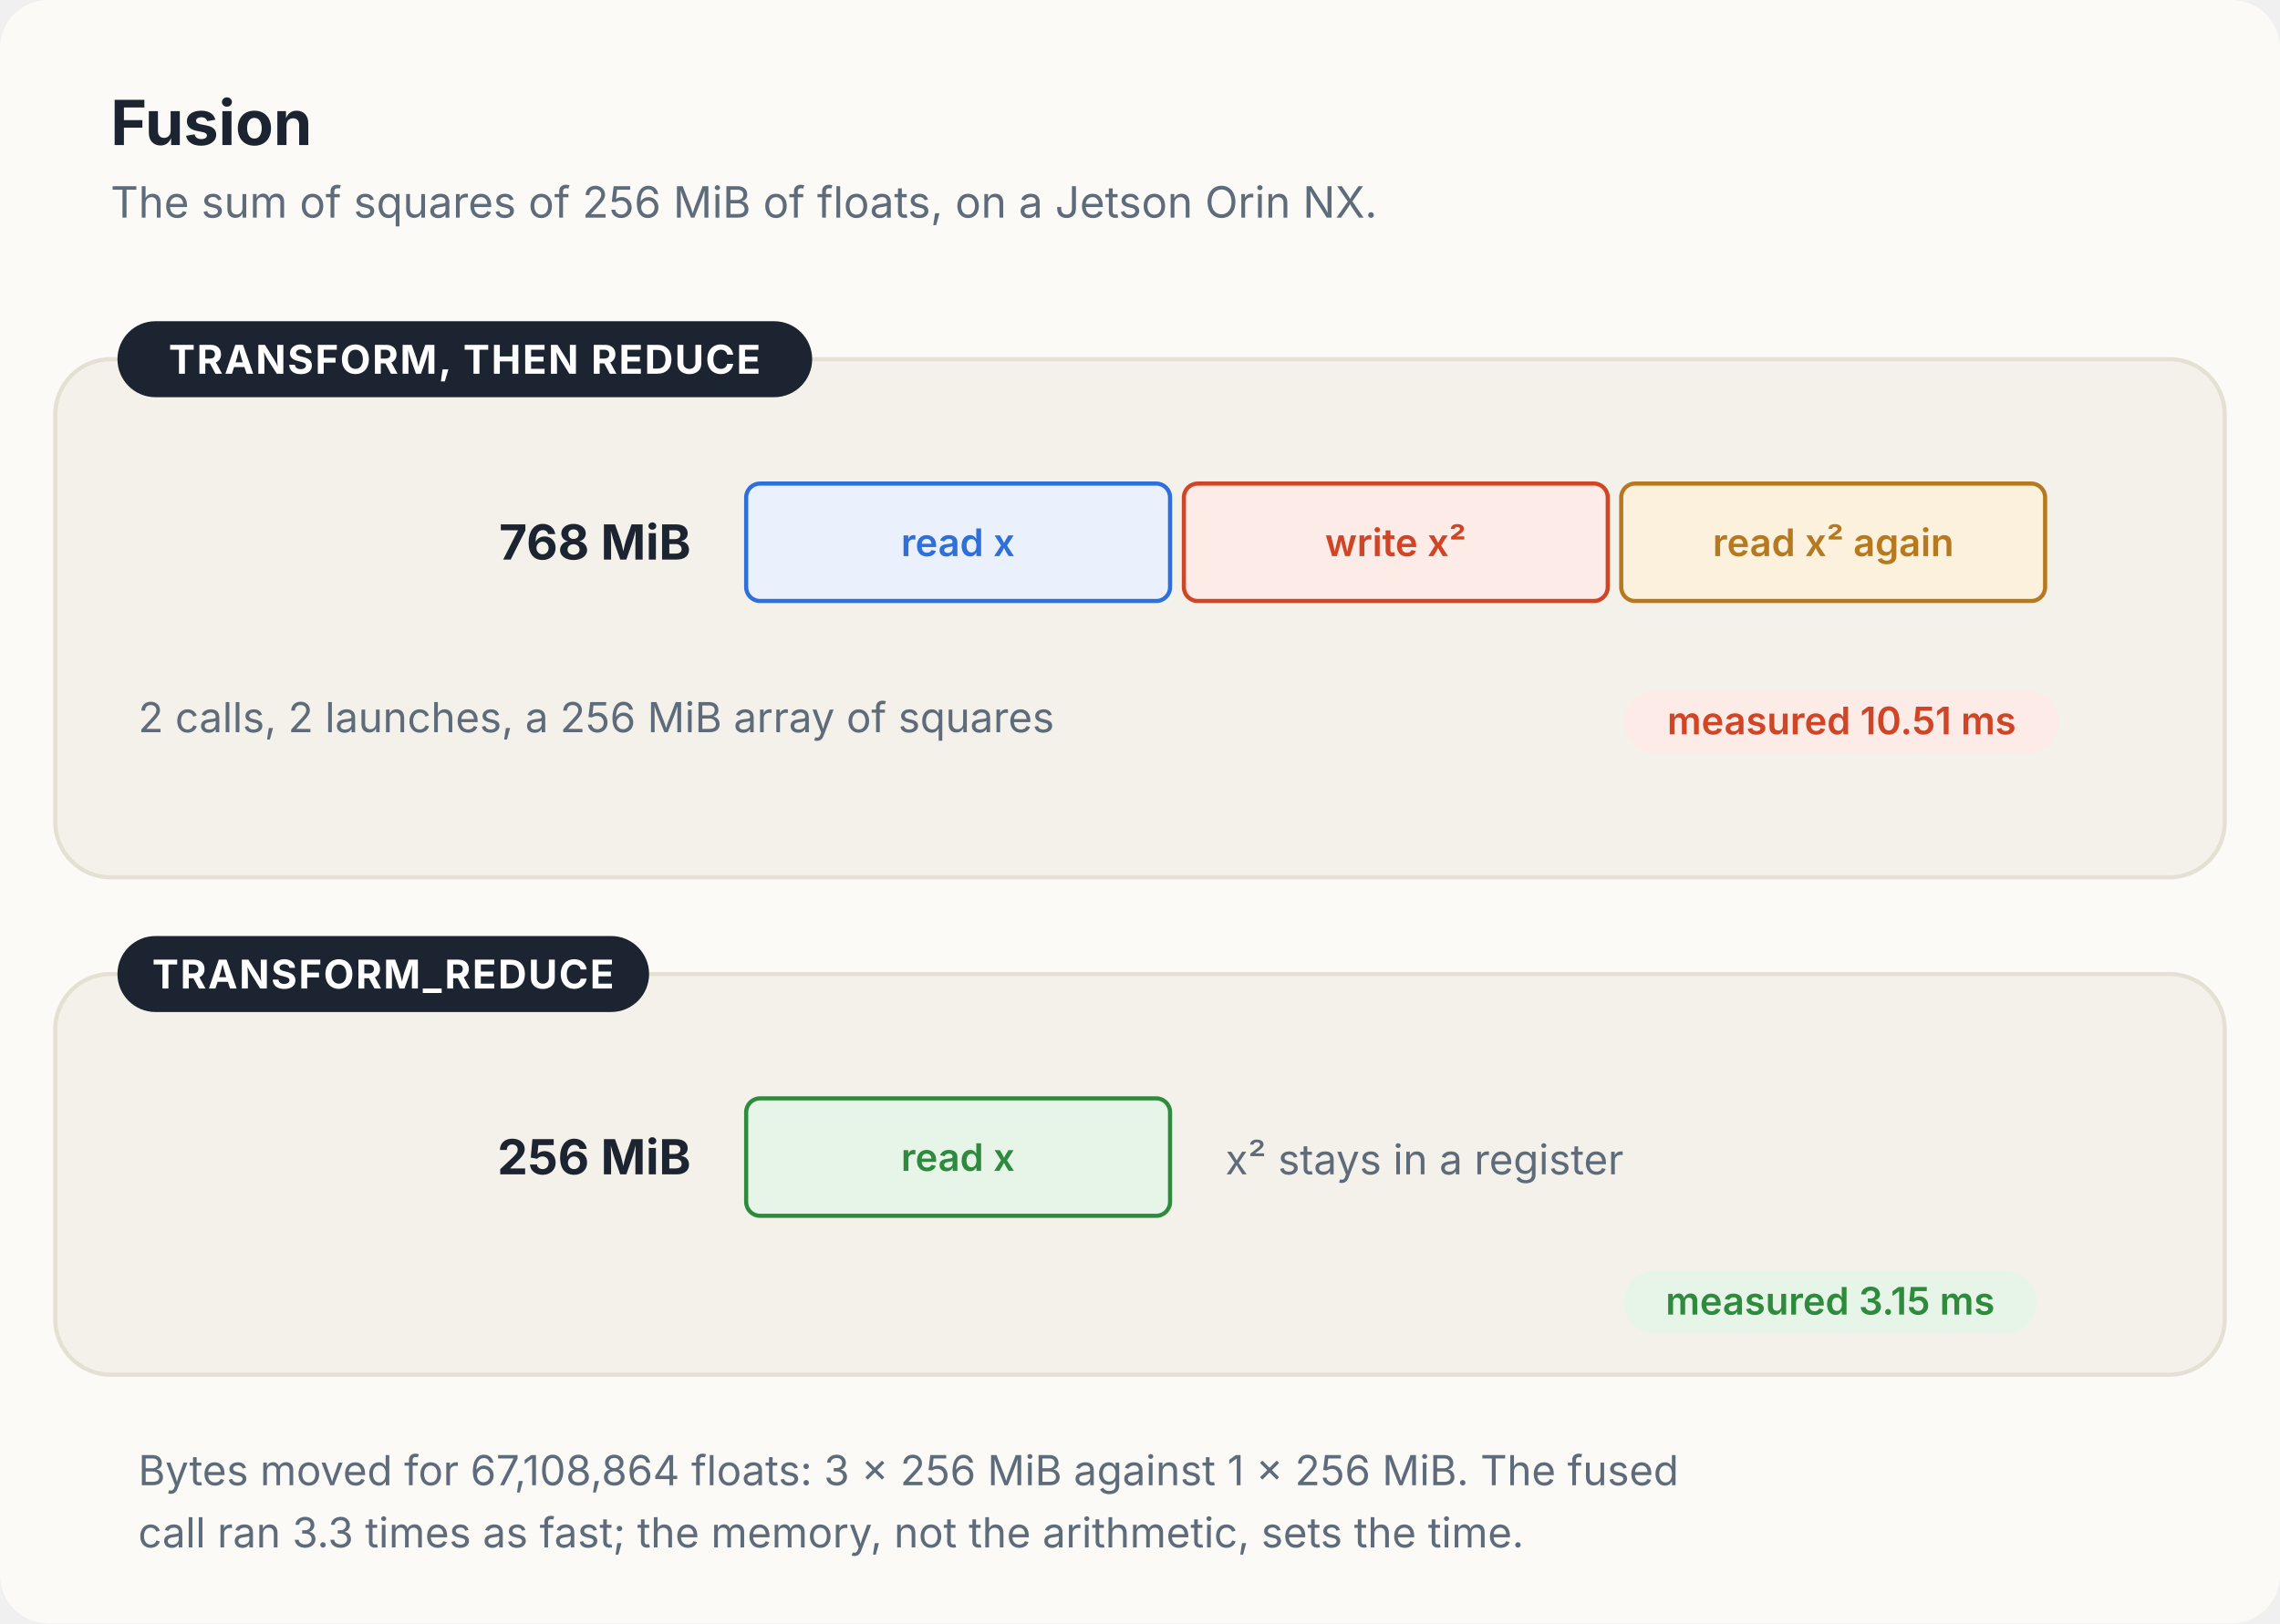
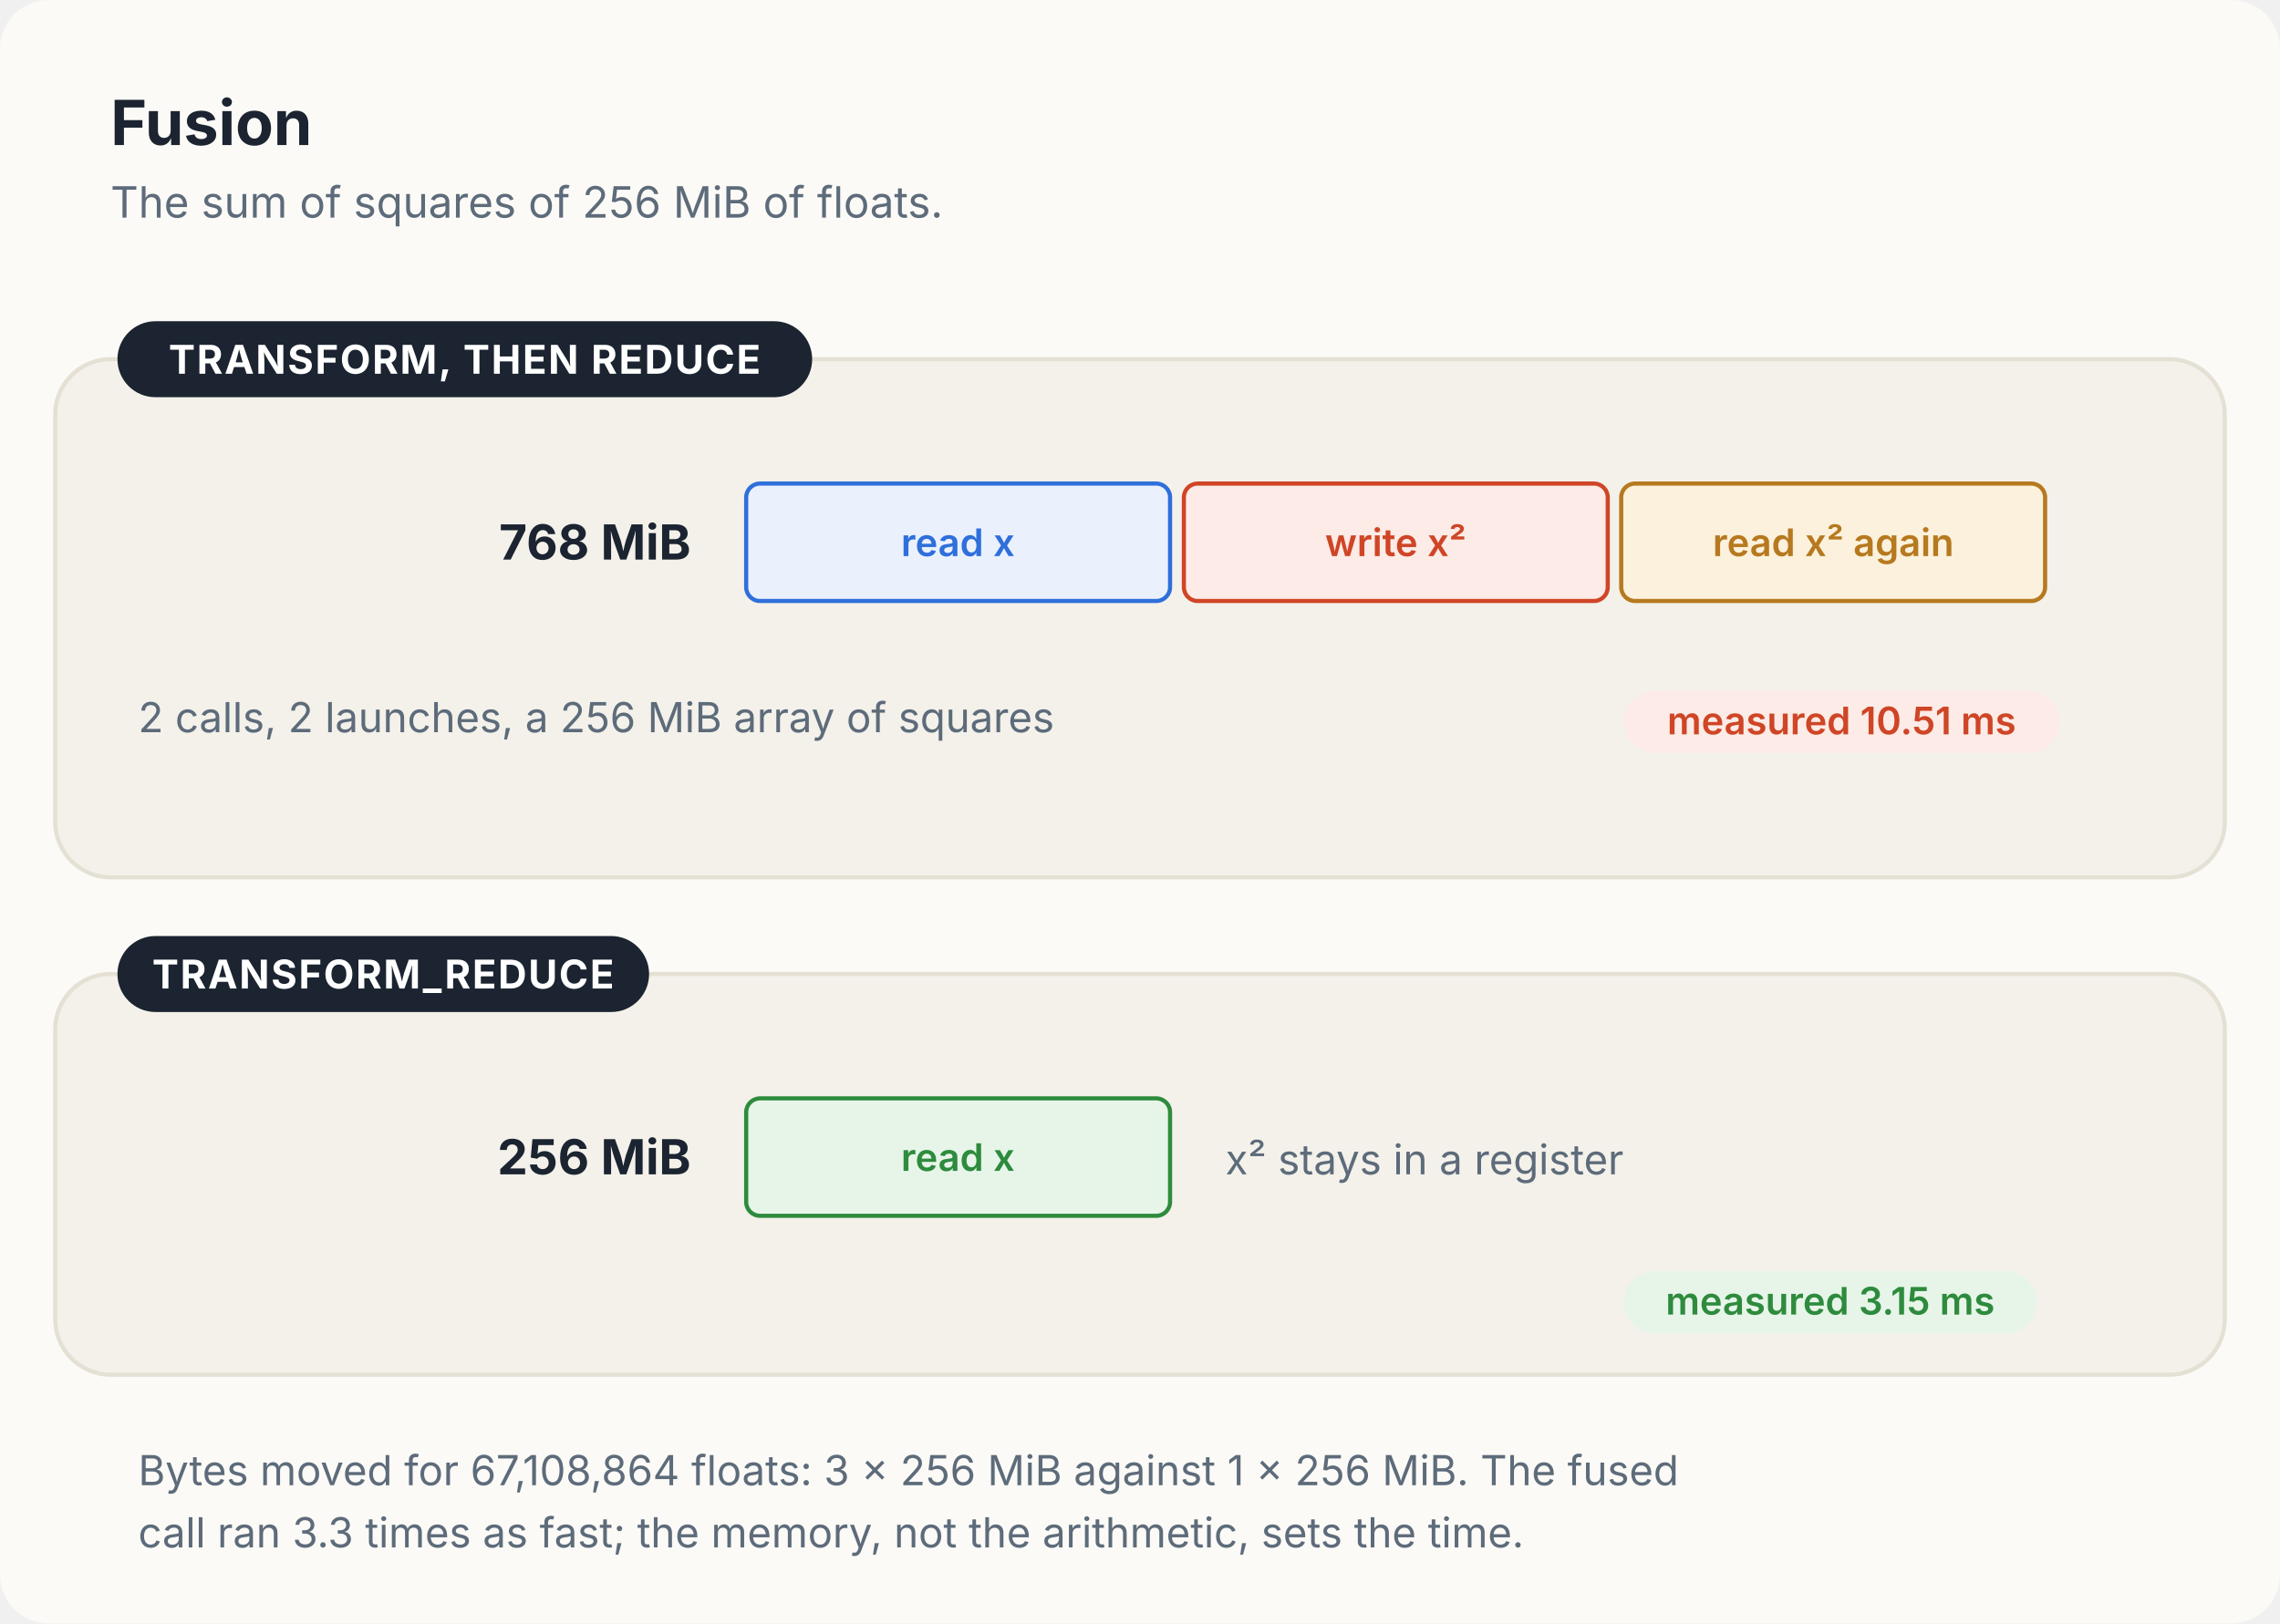
<svg xmlns="http://www.w3.org/2000/svg" viewBox="0 0 660 470" width="660" height="470" role="img" aria-label="2 rows of bars drawn to scale. Top, transform then reduce: read 256 MiB, write 256 MiB of squares, read the squares again, 768 MiB in all, measured 10.51 ms. Bottom, transform_reduce: read 256 MiB once, each square kept in a register, measured 3.15 ms. A note says 3 times the bytes, 3.3 times the time.">
  <style>
    text { font-family: Inter, "Segoe UI", "Helvetica Neue", Helvetica, Arial, sans-serif; fill: #1B2430; }
    .title { font-size: 18px; font-weight: 650; }
    .lede { font-size: 12.5px; fill: #5D6B7A; }
    .name { font-size: 14px; font-weight: 650; }
    .sub { font-size: 12px; fill: #5D6B7A; }
    .note { font-size: 12px; fill: #5D6B7A; }
    .tab { font-size: 11.5px; font-weight: 650; letter-spacing: 0.04em; fill: #5D6B7A; }
    .mono { font-family: "JetBrains Mono", "SF Mono", Menlo, Consolas, monospace; font-size: 12px; }
    .dim { fill: #8794A3; }
    .strong { font-weight: 700; }
    .trap { fill: #CF4526; font-weight: 700; }
    .pill { font-size: 11px; font-weight: 600; }
    .wire { fill: none; stroke: #3F5873; stroke-width: 1.8; stroke-linecap: round; stroke-linejoin: round; }
    .wire.danger { stroke: #CF4526; stroke-dasharray: 6 5; }
    .wire.idle { stroke: #7F8EA0; stroke-dasharray: 2 5; }
  </style>
  <defs>
    <filter id="lift" x="-10%" y="-10%" width="120%" height="135%">
      <feDropShadow dx="0" dy="2" stdDeviation="3" flood-color="#1B2430" flood-opacity="0.13" />
    </filter>
    <linearGradient id="thor-body" x1="0" y1="0" x2="0" y2="1">
      <stop offset="0" stop-color="#C6CCD5" />
      <stop offset="1" stop-color="#979EA9" />
    </linearGradient>
    <linearGradient id="switch-body" x1="0" y1="0" x2="0" y2="1">
      <stop offset="0" stop-color="#3B4656" />
      <stop offset="1" stop-color="#232B37" />
    </linearGradient>
    <marker id="head" viewBox="0 0 10 10" refX="8.5" refY="5" markerUnits="userSpaceOnUse" markerWidth="11" markerHeight="11" orient="auto">
      <path d="M0.5,1 L9,5 L0.5,9 Z" fill="#3F5873" />
    </marker>
    <marker id="head-danger" viewBox="0 0 10 10" refX="8.5" refY="5" markerUnits="userSpaceOnUse" markerWidth="11" markerHeight="11" orient="auto">
      <path d="M0.5,1 L9,5 L0.5,9 Z" fill="#CF4526" />
    </marker>
    <marker id="head-idle" viewBox="0 0 10 10" refX="8.5" refY="5" markerUnits="userSpaceOnUse" markerWidth="11" markerHeight="11" orient="auto">
      <path d="M0.5,1 L9,5 L0.5,9 Z" fill="#7F8EA0" />
    </marker>
  </defs>
  <rect width="660" height="470" rx="14" fill="#FBFAF6" />
  <text x="32.0" y="42.0" class="title" text-anchor="start" xml:space="preserve">Fusion</text>
-   <text x="32.0" y="63.0" class="lede" text-anchor="start" xml:space="preserve">The sum of squares of 256 MiB of floats, on a Jetson Orin NX.</text>
+   <text x="32.0" y="63.0" class="lede" text-anchor="start" xml:space="preserve">The sum of squares of 256 MiB of floats.</text>
  <rect x="16" y="104" width="628" height="150" rx="16" fill="#F3F1EA" stroke="#E4E0D4" stroke-width="1.2" />
  <rect x="34" y="93" width="201.1" height="22" rx="11" fill="#1B2430" />
  <text x="134.5" y="108.2" class="tab" text-anchor="middle" style="fill:#FFFFFF" xml:space="preserve">TRANSFORM, THEN REDUCE</text>
  <rect x="16" y="282" width="628" height="116" rx="16" fill="#F3F1EA" stroke="#E4E0D4" stroke-width="1.2" />
  <rect x="34" y="271" width="153.9" height="22" rx="11" fill="#1B2430" />
  <text x="110.9" y="286.2" class="tab" text-anchor="middle" style="fill:#FFFFFF" xml:space="preserve">TRANSFORM_REDUCE</text>
  <rect x="216.0" y="140.0" width="122.7" height="34.0" rx="4" fill="#EAF1FD" stroke="#2F6FDB" stroke-width="1.2" />
  <text x="277.3" y="161.0" class="pill" text-anchor="middle" style="fill:#2F6FDB" xml:space="preserve">read x</text>
  <rect x="342.7" y="140.0" width="122.7" height="34.0" rx="4" fill="#FCEBE6" stroke="#CF4526" stroke-width="1.2" />
  <text x="404.0" y="161.0" class="pill" text-anchor="middle" style="fill:#CF4526" xml:space="preserve">write x²</text>
  <rect x="469.3" y="140.0" width="122.7" height="34.0" rx="4" fill="#FBF1DC" stroke="#B7791F" stroke-width="1.2" />
  <text x="530.7" y="161.0" class="pill" text-anchor="middle" style="fill:#B7791F" xml:space="preserve">read x² again</text>
  <text x="200.0" y="162.0" class="name" text-anchor="end" xml:space="preserve">768 MiB</text>
  <text x="40.0" y="212.0" class="sub" text-anchor="start" xml:space="preserve">2 calls, 2 launches, a 256 MiB array of squares</text>
  <rect x="470.0" y="200" width="126.2" height="18" rx="9" fill="#FCEBE6" />
  <text x="533.1" y="212.6" class="pill" text-anchor="middle" style="fill:#CF4526" xml:space="preserve">measured 10.51 ms</text>
  <rect x="216.0" y="318.0" width="122.7" height="34.0" rx="4" fill="#E7F5E9" stroke="#2E8B3D" stroke-width="1.2" />
  <text x="277.3" y="339.0" class="pill" text-anchor="middle" style="fill:#2E8B3D" xml:space="preserve">read x</text>
  <text x="200.0" y="340.0" class="name" text-anchor="end" xml:space="preserve">256 MiB</text>
  <text x="354.7" y="340.0" class="sub" text-anchor="start" xml:space="preserve">x² stays in a register</text>
  <rect x="470.0" y="368" width="119.6" height="18" rx="9" fill="#E7F5E9" />
  <text x="529.8" y="380.6" class="pill" text-anchor="middle" style="fill:#2E8B3D" xml:space="preserve">measured 3.15 ms</text>
  <text x="40.0" y="430.0" class="note" text-anchor="start" xml:space="preserve">Bytes moved for 67,108,864 floats: 3 × 256 MiB against 1 × 256 MiB. The fused</text>
  <text x="40.0" y="448.0" class="note" text-anchor="start" xml:space="preserve">call ran 3.3 times as fast; the memory, not the arithmetic, sets the time.</text>
</svg>
